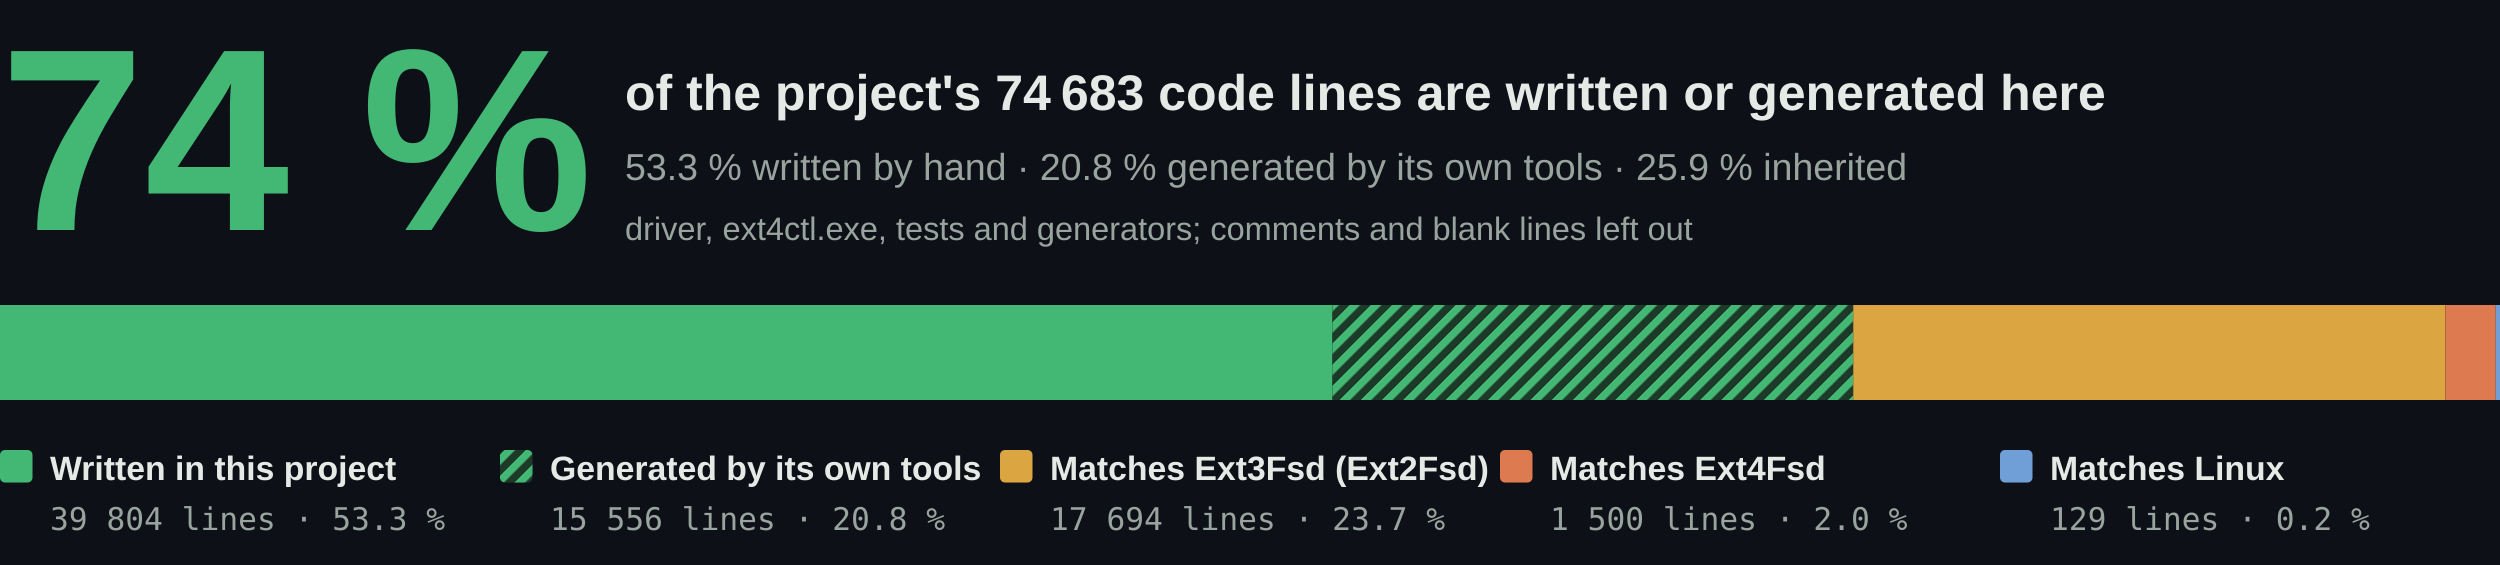
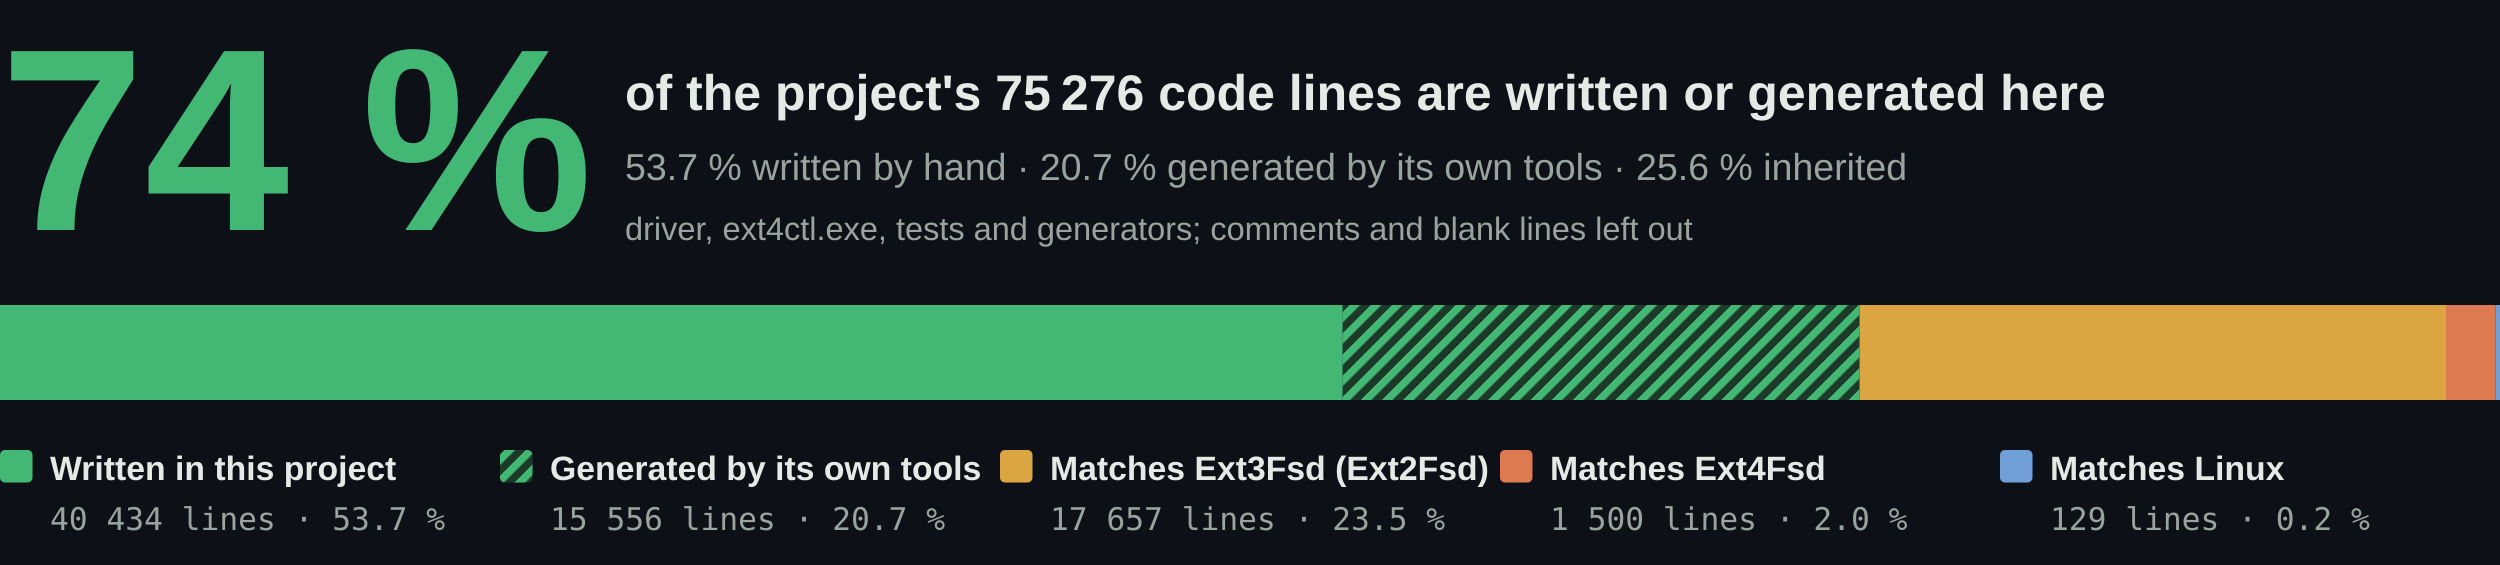
- <svg xmlns="http://www.w3.org/2000/svg" id="ext4-lineage-summary-dark" viewBox="0 0 1000 226" width="1000" height="226" style="max-width:100%;height:auto" role="img" aria-label="74 % of the project's 74 683 code lines are written or generated in this project">
+ <svg xmlns="http://www.w3.org/2000/svg" id="ext4-lineage-summary-dark" viewBox="0 0 1000 226" width="1000" height="226" style="max-width:100%;height:auto" role="img" aria-label="74 % of the project's 75 276 code lines are written or generated in this project">
  <style>#ext4-lineage-summary-dark text{font-family:'Segoe UI', 'Helvetica Neue', Arial, sans-serif;fill:#e5eae6}#ext4-lineage-summary-dark .l-mono{font-family:Consolas, 'Cascadia Mono', Menlo, 'DejaVu Sans Mono', monospace}#ext4-lineage-summary-dark .l-muted{fill:#9aa49f}#ext4-lineage-summary-dark .l-own{fill:#43b874}#ext4-lineage-summary-dark .l-gen{fill:url(#ext4-lineage-summary-dark-hatch)}#ext4-lineage-summary-dark .l-x3{fill:#dba541}#ext4-lineage-summary-dark .l-x4{fill:#de7a50}#ext4-lineage-summary-dark .l-lx{fill:#6f9fd6}#ext4-lineage-summary-dark .l-on{fill:#0c100e}</style>
  <defs>
    <pattern id="ext4-lineage-summary-dark-hatch" width="6" height="6" patternUnits="userSpaceOnUse" patternTransform="rotate(45)">
      <rect width="6" height="6" fill="#1d3a29" />
      <rect width="3" height="6" fill="#43b874" />
    </pattern>
  </defs>
  <rect width="1000" height="226" fill="#0d1117" />
  <text x="0.0" y="92.0" font-size="104" class="l-own" font-weight="800">74 %</text>
-   <text x="250.0" y="44.0" font-size="20" font-weight="600">of the project's 74 683 code lines are written or generated here</text>
-   <text x="250.0" y="72.0" font-size="15" class="l-muted">53.3 % written by hand · 20.8 % generated by its own tools · 25.9 % inherited</text>
+   <text x="250.0" y="44.0" font-size="20" font-weight="600">of the project's 75 276 code lines are written or generated here</text>
+   <text x="250.0" y="72.0" font-size="15" class="l-muted">53.7 % written by hand · 20.7 % generated by its own tools · 25.6 % inherited</text>
  <text x="250.0" y="96.0" font-size="13" class="l-muted">driver, ext4ctl.exe, tests and generators; comments and blank lines left out</text>
-   <rect x="0.0" y="122" width="533.0" height="38" class="l-own" />
-   <rect x="533.0" y="122" width="208.3" height="38" class="l-gen" />
-   <rect x="741.3" y="122" width="236.9" height="38" class="l-x3" />
-   <rect x="978.2" y="122" width="20.1" height="38" class="l-x4" />
+   <rect x="0.0" y="122" width="537.1" height="38" class="l-own" />
+   <rect x="537.1" y="122" width="206.7" height="38" class="l-gen" />
+   <rect x="743.8" y="122" width="234.6" height="38" class="l-x3" />
+   <rect x="978.4" y="122" width="19.9" height="38" class="l-x4" />
  <rect x="998.3" y="122" width="1.7" height="38" class="l-lx" />
  <rect x="0" y="180" width="13" height="13" rx="2" class="l-own" />
  <text x="20.0" y="192.0" font-size="13.5" font-weight="600">Written in this project</text>
-   <text x="20.0" y="212.0" font-size="12.5" class="l-mono l-muted">39 804 lines · 53.3 %</text>
+   <text x="20.0" y="212.0" font-size="12.5" class="l-mono l-muted">40 434 lines · 53.7 %</text>
  <rect x="200" y="180" width="13" height="13" rx="2" class="l-gen" />
  <text x="220.0" y="192.0" font-size="13.5" font-weight="600">Generated by its own tools</text>
-   <text x="220.0" y="212.0" font-size="12.5" class="l-mono l-muted">15 556 lines · 20.8 %</text>
+   <text x="220.0" y="212.0" font-size="12.5" class="l-mono l-muted">15 556 lines · 20.7 %</text>
  <rect x="400" y="180" width="13" height="13" rx="2" class="l-x3" />
  <text x="420.0" y="192.0" font-size="13.5" font-weight="600">Matches Ext3Fsd (Ext2Fsd)</text>
-   <text x="420.0" y="212.0" font-size="12.5" class="l-mono l-muted">17 694 lines · 23.7 %</text>
+   <text x="420.0" y="212.0" font-size="12.5" class="l-mono l-muted">17 657 lines · 23.5 %</text>
  <rect x="600" y="180" width="13" height="13" rx="2" class="l-x4" />
  <text x="620.0" y="192.0" font-size="13.5" font-weight="600">Matches Ext4Fsd</text>
  <text x="620.0" y="212.0" font-size="12.5" class="l-mono l-muted">1 500 lines · 2.0 %</text>
  <rect x="800" y="180" width="13" height="13" rx="2" class="l-lx" />
  <text x="820.0" y="192.0" font-size="13.5" font-weight="600">Matches Linux</text>
  <text x="820.0" y="212.0" font-size="12.5" class="l-mono l-muted">129 lines · 0.2 %</text>
</svg>
